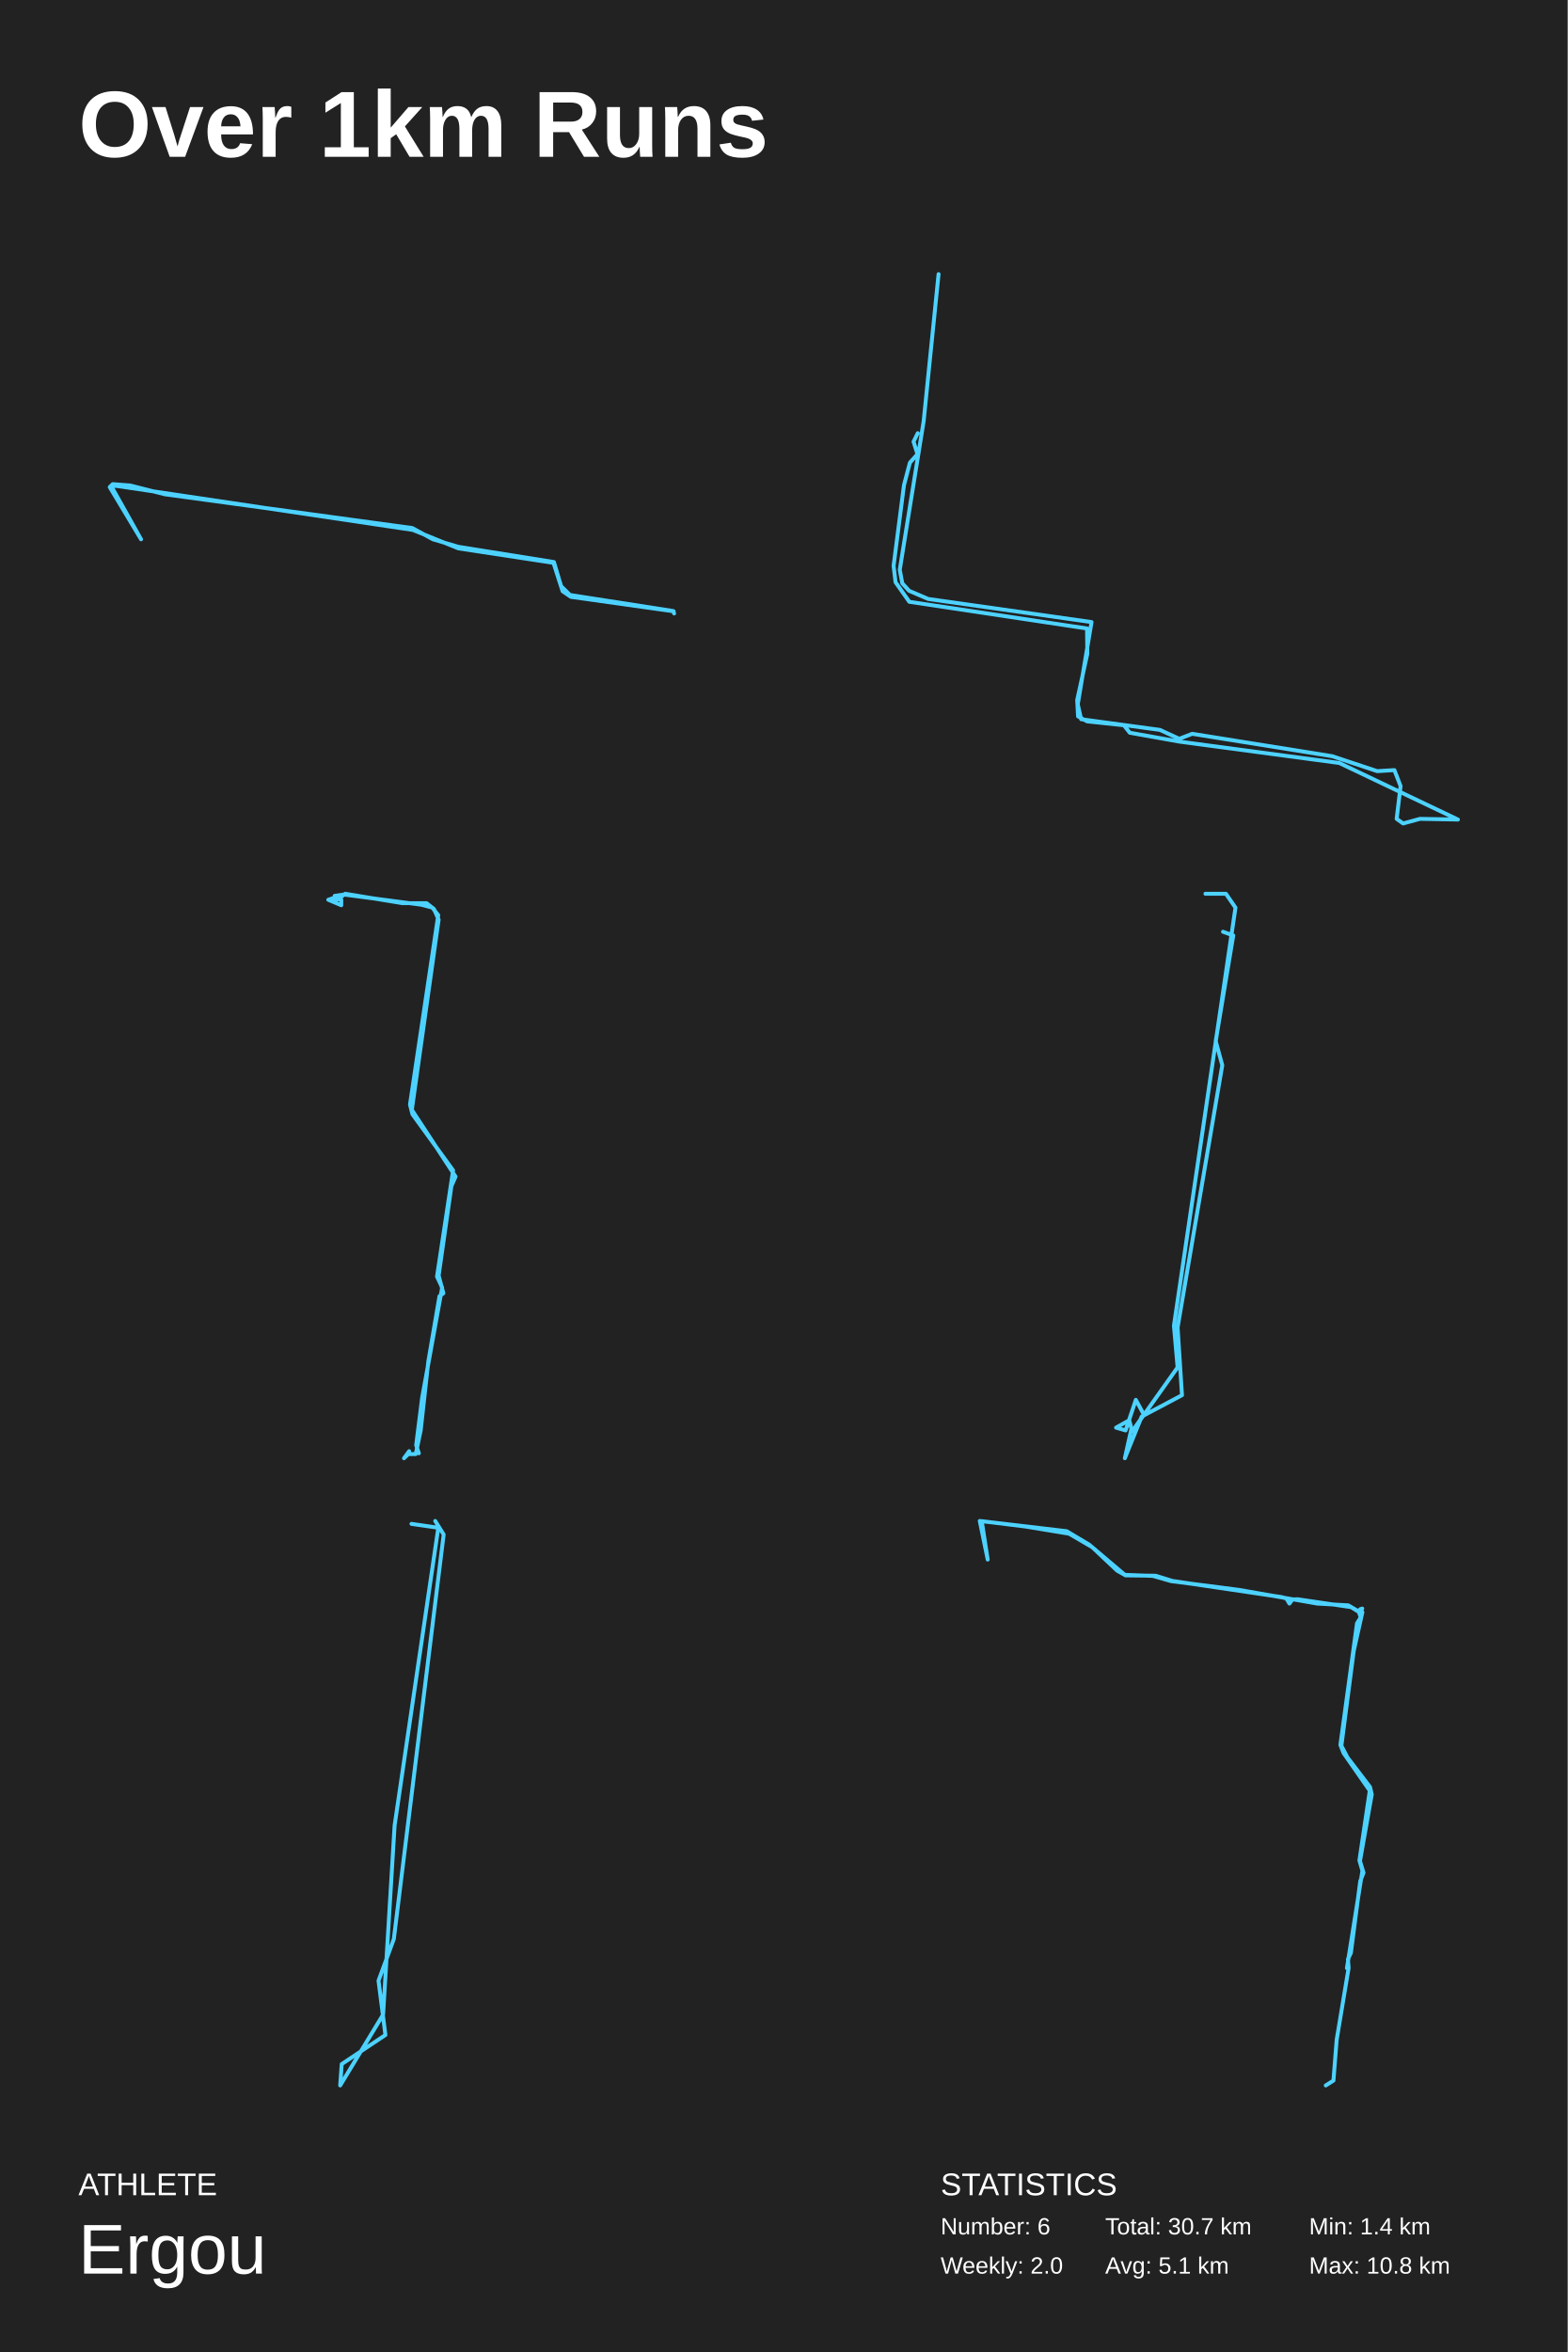
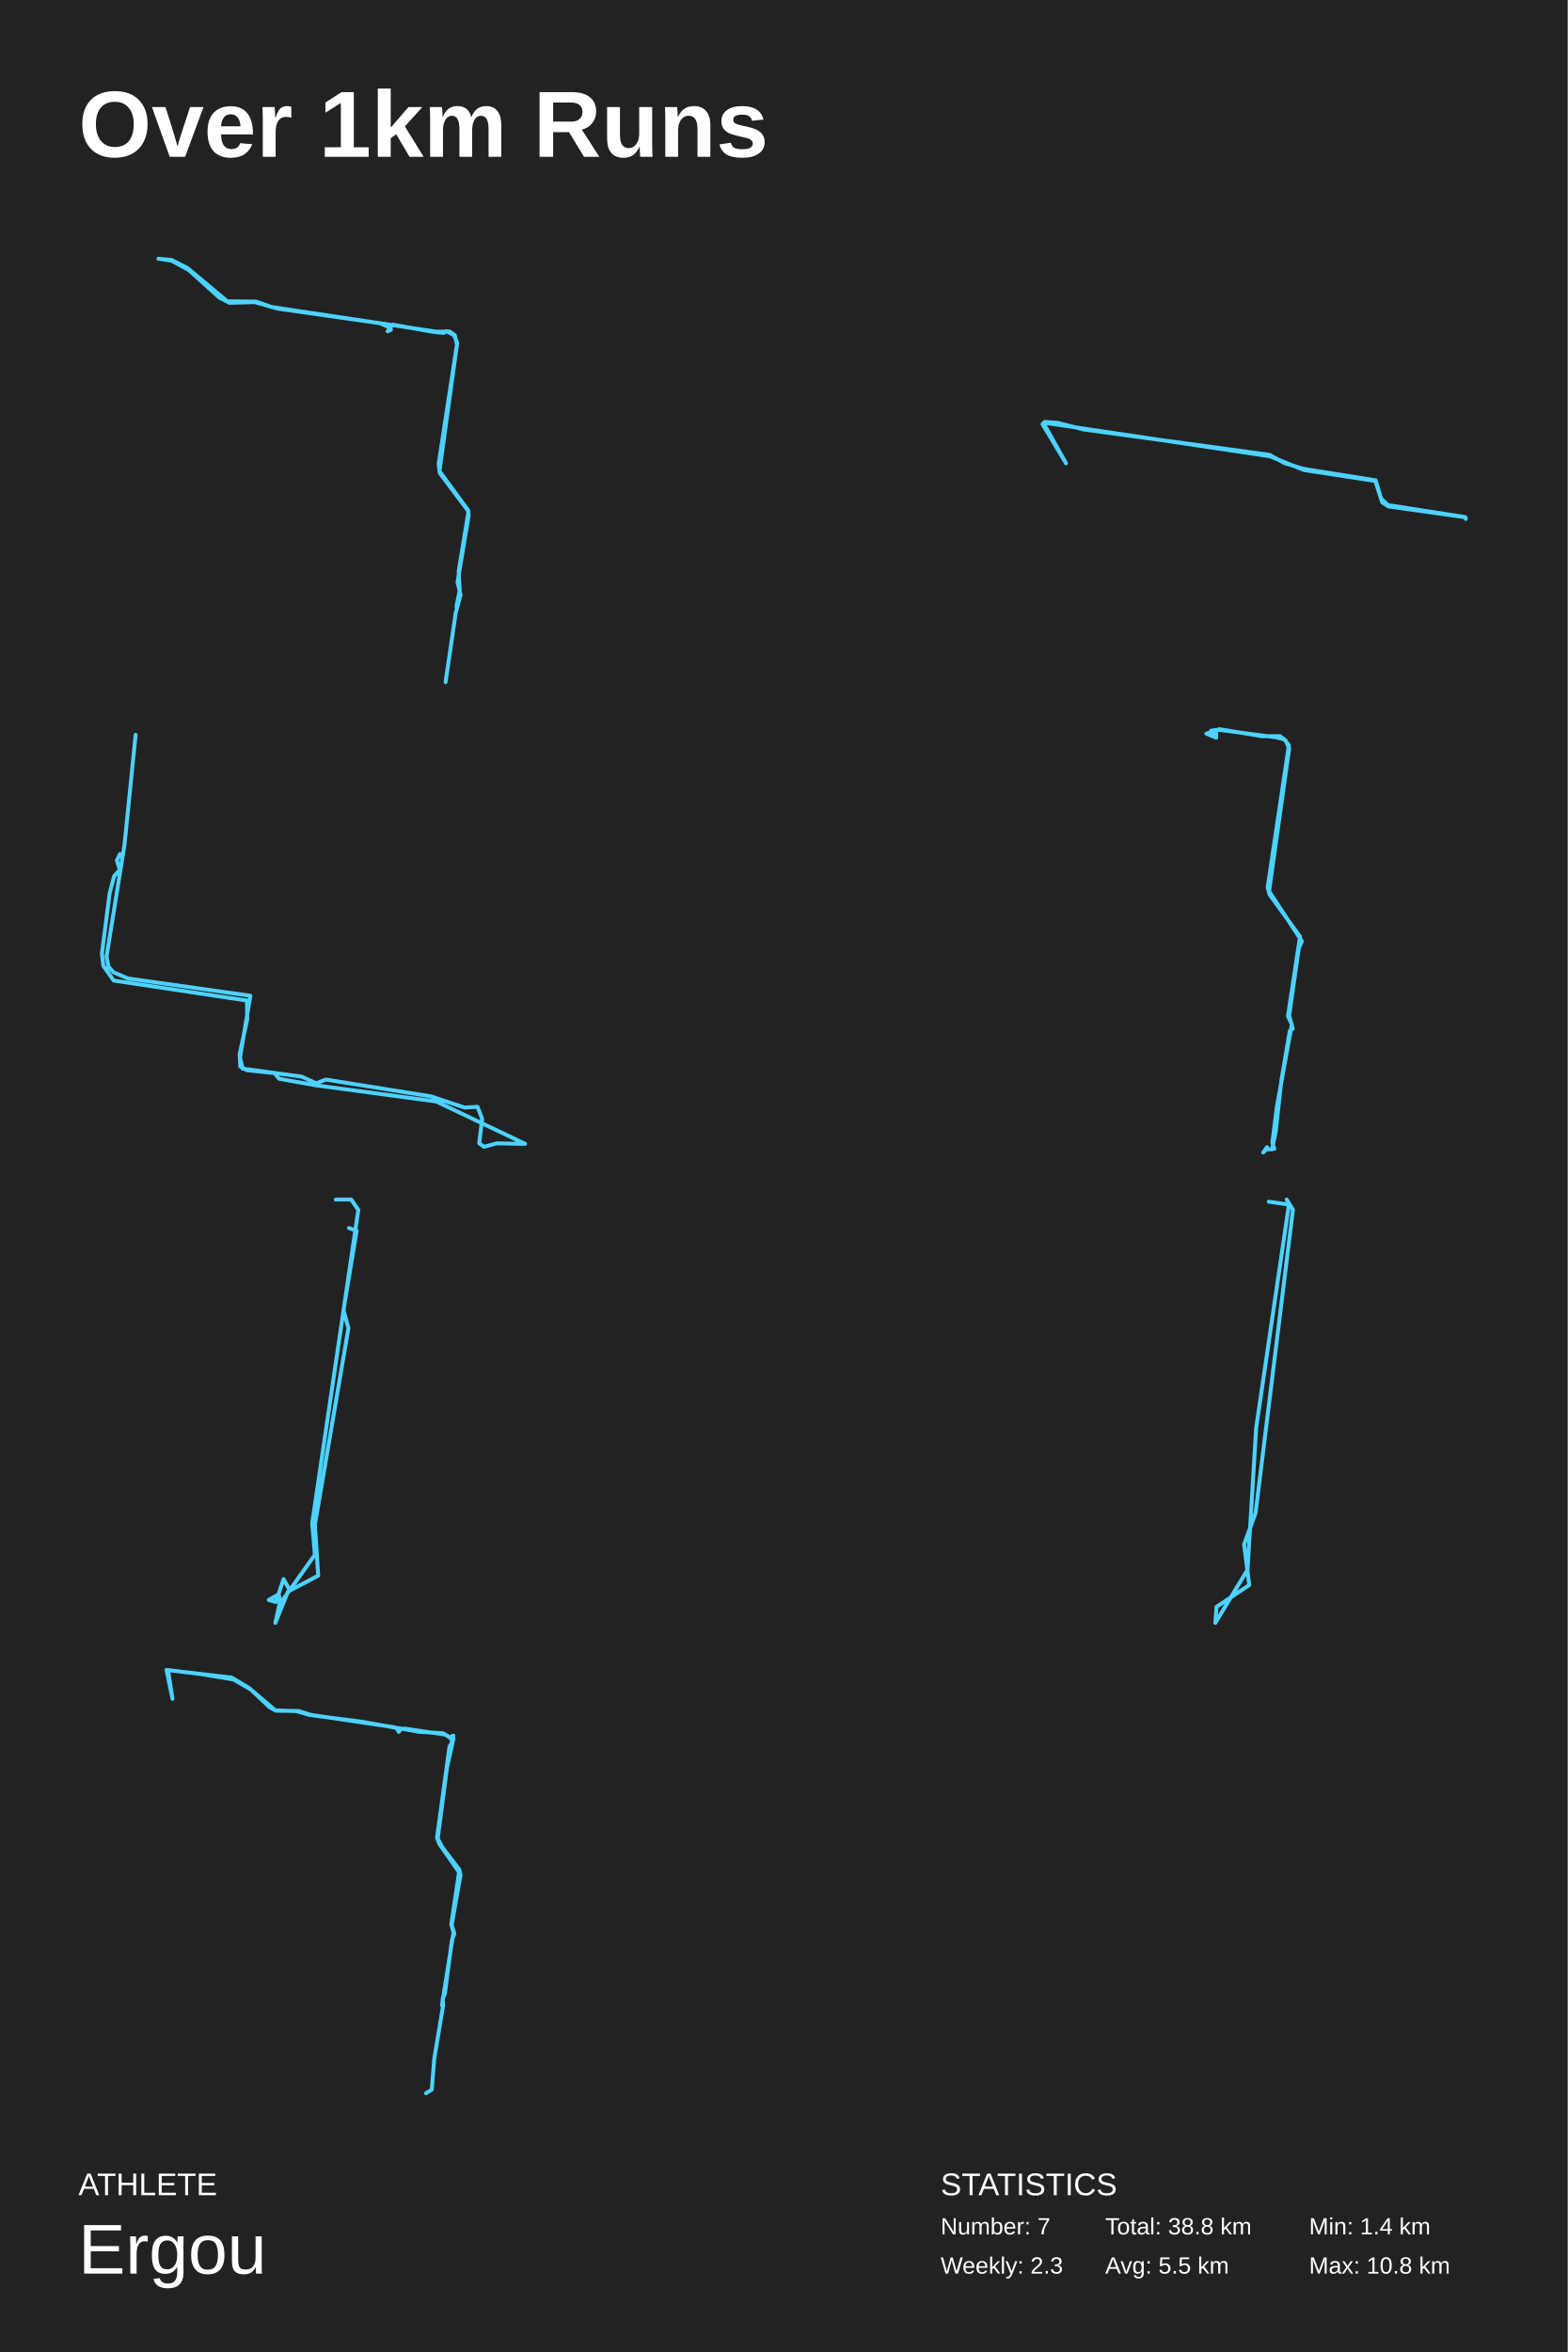
<svg xmlns="http://www.w3.org/2000/svg" baseProfile="full" height="300mm" version="1.1" viewBox="0,0,200,300" width="200mm">
  <defs />
  <rect fill="#222222" height="300" width="200" x="0" y="0" />
  <text fill="#FFFFFF" style="font-size:12px; font-family:Arial; font-weight:bold;" x="10" y="20">Over 1km Runs</text>
  <text fill="#FFFFFF" style="font-size:4px; font-family:Arial" x="10" y="280">ATHLETE</text>
  <text fill="#FFFFFF" style="font-size:9px; font-family:Arial" x="10" y="290">Ergou</text>
  <text fill="#FFFFFF" style="font-size:4px; font-family:Arial" x="120" y="280">STATISTICS</text>
-   <text fill="#FFFFFF" style="font-size:3px; font-family:Arial" x="120" y="285">Number: 6</text>
-   <text fill="#FFFFFF" style="font-size:3px; font-family:Arial" x="120" y="290">Weekly: 2.0</text>
-   <text fill="#FFFFFF" style="font-size:3px; font-family:Arial" x="141" y="285">Total: 30.7 km</text>
-   <text fill="#FFFFFF" style="font-size:3px; font-family:Arial" x="141" y="290">Avg: 5.1 km</text>
+   <text fill="#FFFFFF" style="font-size:3px; font-family:Arial" x="120" y="285">Number: 7</text>
+   <text fill="#FFFFFF" style="font-size:3px; font-family:Arial" x="120" y="290">Weekly: 2.3</text>
+   <text fill="#FFFFFF" style="font-size:3px; font-family:Arial" x="141" y="285">Total: 38.8 km</text>
+   <text fill="#FFFFFF" style="font-size:3px; font-family:Arial" x="141" y="290">Avg: 5.5 km</text>
  <text fill="#FFFFFF" style="font-size:3px; font-family:Arial" x="167" y="285">Min: 1.4 km</text>
  <text fill="#FFFFFF" style="font-size:3px; font-family:Arial" x="167" y="290">Max: 10.8 km</text>
-   <polyline fill="none" points="85.946,77.973 72.826,76.129 71.773,75.412 70.612,71.793 58.49,69.949 52.659,67.593 15.215,62.027 14.297,61.924 14.324,62.232 17.996,68.788 14.0,62.129 14.378,61.754 16.619,61.924 21.046,63.051 52.605,67.354 55.224,68.788 58.463,69.744 70.666,71.69 71.584,74.763 72.718,75.89 85.892,77.939 86.0,78.246" stroke="#4dd2ff" stroke-linecap="round" stroke-linejoin="round" stroke-width="0.5" />
-   <polyline fill="none" points="119.74,34.965 117.839,53.706 114.789,72.676 115.112,74.4 115.973,75.353 118.413,76.397 139.256,79.347 137.498,89.831 137.928,91.737 147.973,93.098 150.448,94.233 152.099,93.598 169.964,96.457 175.704,98.363 177.892,98.227 178.682,100.269 178.179,104.445 179.004,105.035 181.157,104.445 186.0,104.536 170.861,97.319 150.484,94.596 144.135,93.462 143.381,92.508 138.682,92.009 137.534,91.374 137.426,89.286 138.717,83.386 138.682,80.164 116.009,76.76 114.251,74.264 114.0,72.177 115.327,61.875 116.081,59.016 117.049,57.927 116.547,56.338 117.085,55.249" stroke="#4dd2ff" stroke-linecap="round" stroke-linejoin="round" stroke-width="0.5" />
-   <polyline fill="none" points="53.119,185.168 53.435,185.367 53.093,184.335 53.856,178.276 56.409,164.228 55.751,162.83 57.804,149.282 52.619,142.125 52.303,140.894 55.909,116.729 55.146,115.764 53.751,115.398 43.881,114.1 42.696,114.266 42.854,115.065 42.67,114.499 41.88,114.765 43.538,115.464 43.538,114.765 43.144,114.699 44.039,114.0 51.329,115.198 54.409,115.198 55.356,115.93 55.961,117.295 52.54,141.559 58.12,150.081 57.593,151.279 55.961,162.697 56.567,164.96 56.067,165.327 54.645,173.649 53.672,182.438 53.04,185.467 52.092,185.467 51.54,186.0 52.198,185.101" stroke="#4dd2ff" stroke-linecap="round" stroke-linejoin="round" stroke-width="0.5" />
-   <polyline fill="none" points="156.028,118.847 157.337,119.32 155.094,132.797 155.935,135.871 150.234,169.33 150.794,177.96 145.654,180.68 143.504,186.0 144.345,182.217 144.065,181.153 142.383,182.098 143.598,182.453 144.906,178.551 145.934,180.443 144.439,182.571 150.234,174.413 149.766,169.093 157.617,115.773 156.402,114.0 153.785,114.0" stroke="#4dd2ff" stroke-linecap="round" stroke-linejoin="round" stroke-width="0.5" />
-   <polyline fill="none" points="55.526,194.0 56.601,195.732 50.244,247.319 48.289,252.639 49.169,259.567 43.594,263.278 43.399,266.0 48.875,256.969 50.342,232.845 55.917,194.866 52.494,194.371" stroke="#4dd2ff" stroke-linecap="round" stroke-linejoin="round" stroke-width="0.5" />
-   <polyline fill="none" points="171.835,251.039 173.81,238.621 173.429,237.293 174.752,228.404 171.401,223.593 171.002,222.563 173.121,207.055 173.592,206.299 173.339,205.544 172.017,204.765 168.032,204.536 158.088,202.795 149.393,201.673 147.075,201.009 143.47,200.871 142.528,200.344 139.34,197.344 136.388,195.626 130.827,194.71 125.248,194.023 126.009,198.924 124.995,194.0 136.08,195.305 138.96,197.023 143.579,200.94 147.437,200.986 149.574,201.65 163.503,203.711 164.119,203.894 164.5,204.536 164.898,204.009 165.55,203.986 172.379,204.994 173.176,205.498 173.792,205.177 173.556,205.246 173.81,205.635 172.705,210.583 171.129,222.677 171.908,224.166 174.788,227.946 175.005,228.885 173.502,237.384 173.955,238.873 173.538,239.927 172.343,249.091 171.962,249.893 172.053,251.016 170.531,260.157 170.115,265.381 169.137,266.0" stroke="#4dd2ff" stroke-linecap="round" stroke-linejoin="round" stroke-width="0.5" />
+   <polyline fill="none" points="58.229,77.333 58.654,75.315 58.512,72.893 59.771,65.223 56.101,60.334 55.959,59.19 58.335,43.695 57.909,42.754 56.97,42.238 56.597,42.462 55.108,42.305 50.107,41.408 49.451,42.26 49.877,42.059 49.575,41.722 48.494,41.229 35.425,39.368 32.499,38.538 29.29,38.628 28.013,37.978 24.041,34.413 21.86,33.247 20.211,33.0 21.878,33.157 23.917,34.188 28.988,38.426 32.677,38.471 34.68,39.166 55.657,42.305 57.36,42.283 58.016,42.754 58.3,43.965 56.065,60.088 59.718,65.088 59.789,65.784 58.371,74.261 58.761,75.876 58.14,78.163 56.846,87.0" stroke="#4dd2ff" stroke-linecap="round" stroke-linejoin="round" stroke-width="0.5" />
+   <polyline fill="none" points="186.96,65.98 177.119,64.597 176.33,64.059 175.459,61.344 166.368,59.961 161.994,58.194 133.911,54.02 133.223,53.943 133.243,54.174 135.997,59.091 133.0,54.097 133.283,53.815 134.964,53.943 138.285,54.788 161.954,58.015 163.918,59.091 166.348,59.808 175.499,61.268 176.188,63.573 177.038,64.418 186.919,65.954 187.0,66.185" stroke="#4dd2ff" stroke-linecap="round" stroke-linejoin="round" stroke-width="0.5" />
+   <polyline fill="none" points="17.305,93.724 15.879,107.78 13.592,122.007 13.834,123.3 14.48,124.015 16.309,124.798 31.942,127.01 30.623,134.873 30.946,136.303 38.48,137.324 40.336,138.175 41.574,137.698 54.973,139.843 59.278,141.272 60.919,141.17 61.511,142.702 61.135,145.834 61.753,146.276 63.368,145.834 67.0,145.902 55.646,140.489 40.363,138.447 35.601,137.596 35.036,136.881 31.511,136.507 30.65,136.03 30.57,134.465 31.538,130.04 31.511,127.623 14.507,125.07 13.188,123.198 13.0,121.632 13.996,113.906 14.561,111.762 15.287,110.945 14.91,109.754 15.314,108.937" stroke="#4dd2ff" stroke-linecap="round" stroke-linejoin="round" stroke-width="0.5" />
+   <polyline fill="none" points="162.339,146.376 162.576,146.526 162.319,145.752 162.892,141.207 164.807,130.671 164.313,129.622 165.853,119.461 161.964,114.094 161.727,113.17 164.432,95.047 163.859,94.323 162.813,94.048 155.41,93.075 154.522,93.2 154.641,93.799 154.502,93.374 153.91,93.574 155.154,94.098 155.154,93.574 154.858,93.524 155.529,93.0 160.997,93.899 163.306,93.899 164.017,94.448 164.471,95.471 161.905,113.669 166.09,120.06 165.695,120.959 164.471,129.523 164.925,131.22 164.55,131.495 163.484,137.737 162.754,144.328 162.28,146.6 161.569,146.6 161.155,147.0 161.648,146.326" stroke="#4dd2ff" stroke-linecap="round" stroke-linejoin="round" stroke-width="0.5" />
+   <polyline fill="none" points="44.521,156.635 45.503,156.99 43.82,167.098 44.451,169.403 40.175,194.497 40.596,200.97 36.74,203.01 35.128,207.0 35.759,204.162 35.549,203.364 34.287,204.074 35.198,204.34 36.18,201.414 36.951,202.832 35.829,204.428 40.175,198.31 39.825,194.32 45.713,154.33 44.802,153.0 42.839,153.0" stroke="#4dd2ff" stroke-linecap="round" stroke-linejoin="round" stroke-width="0.5" />
+   <polyline fill="none" points="164.144,153.0 164.951,154.299 160.183,192.989 158.716,196.979 159.377,202.175 155.196,204.959 155.049,207.0 159.156,200.227 160.257,182.133 164.438,153.649 161.87,153.278" stroke="#4dd2ff" stroke-linecap="round" stroke-linejoin="round" stroke-width="0.5" />
+   <polyline fill="none" points="56.377,255.779 57.857,246.466 57.572,245.469 58.564,238.803 56.051,235.195 55.752,234.422 57.341,222.791 57.694,222.225 57.504,221.658 56.512,221.074 53.524,220.902 46.066,219.596 39.545,218.755 37.806,218.256 35.103,218.153 34.396,217.758 32.005,215.508 29.791,214.22 25.62,213.533 21.436,213.017 22.007,216.693 21.246,213.0 29.56,213.979 31.72,215.267 35.184,218.205 38.078,218.239 39.681,218.737 50.128,220.283 50.589,220.421 50.875,220.902 51.174,220.507 51.663,220.49 56.784,221.245 57.382,221.623 57.844,221.383 57.667,221.434 57.857,221.726 57.029,225.437 55.847,234.508 56.431,235.625 58.591,238.459 58.754,239.164 57.626,245.538 57.966,246.655 57.654,247.445 56.757,254.318 56.472,254.92 56.54,255.762 55.398,262.618 55.086,266.536 54.352,267.0" stroke="#4dd2ff" stroke-linecap="round" stroke-linejoin="round" stroke-width="0.5" />
</svg>
